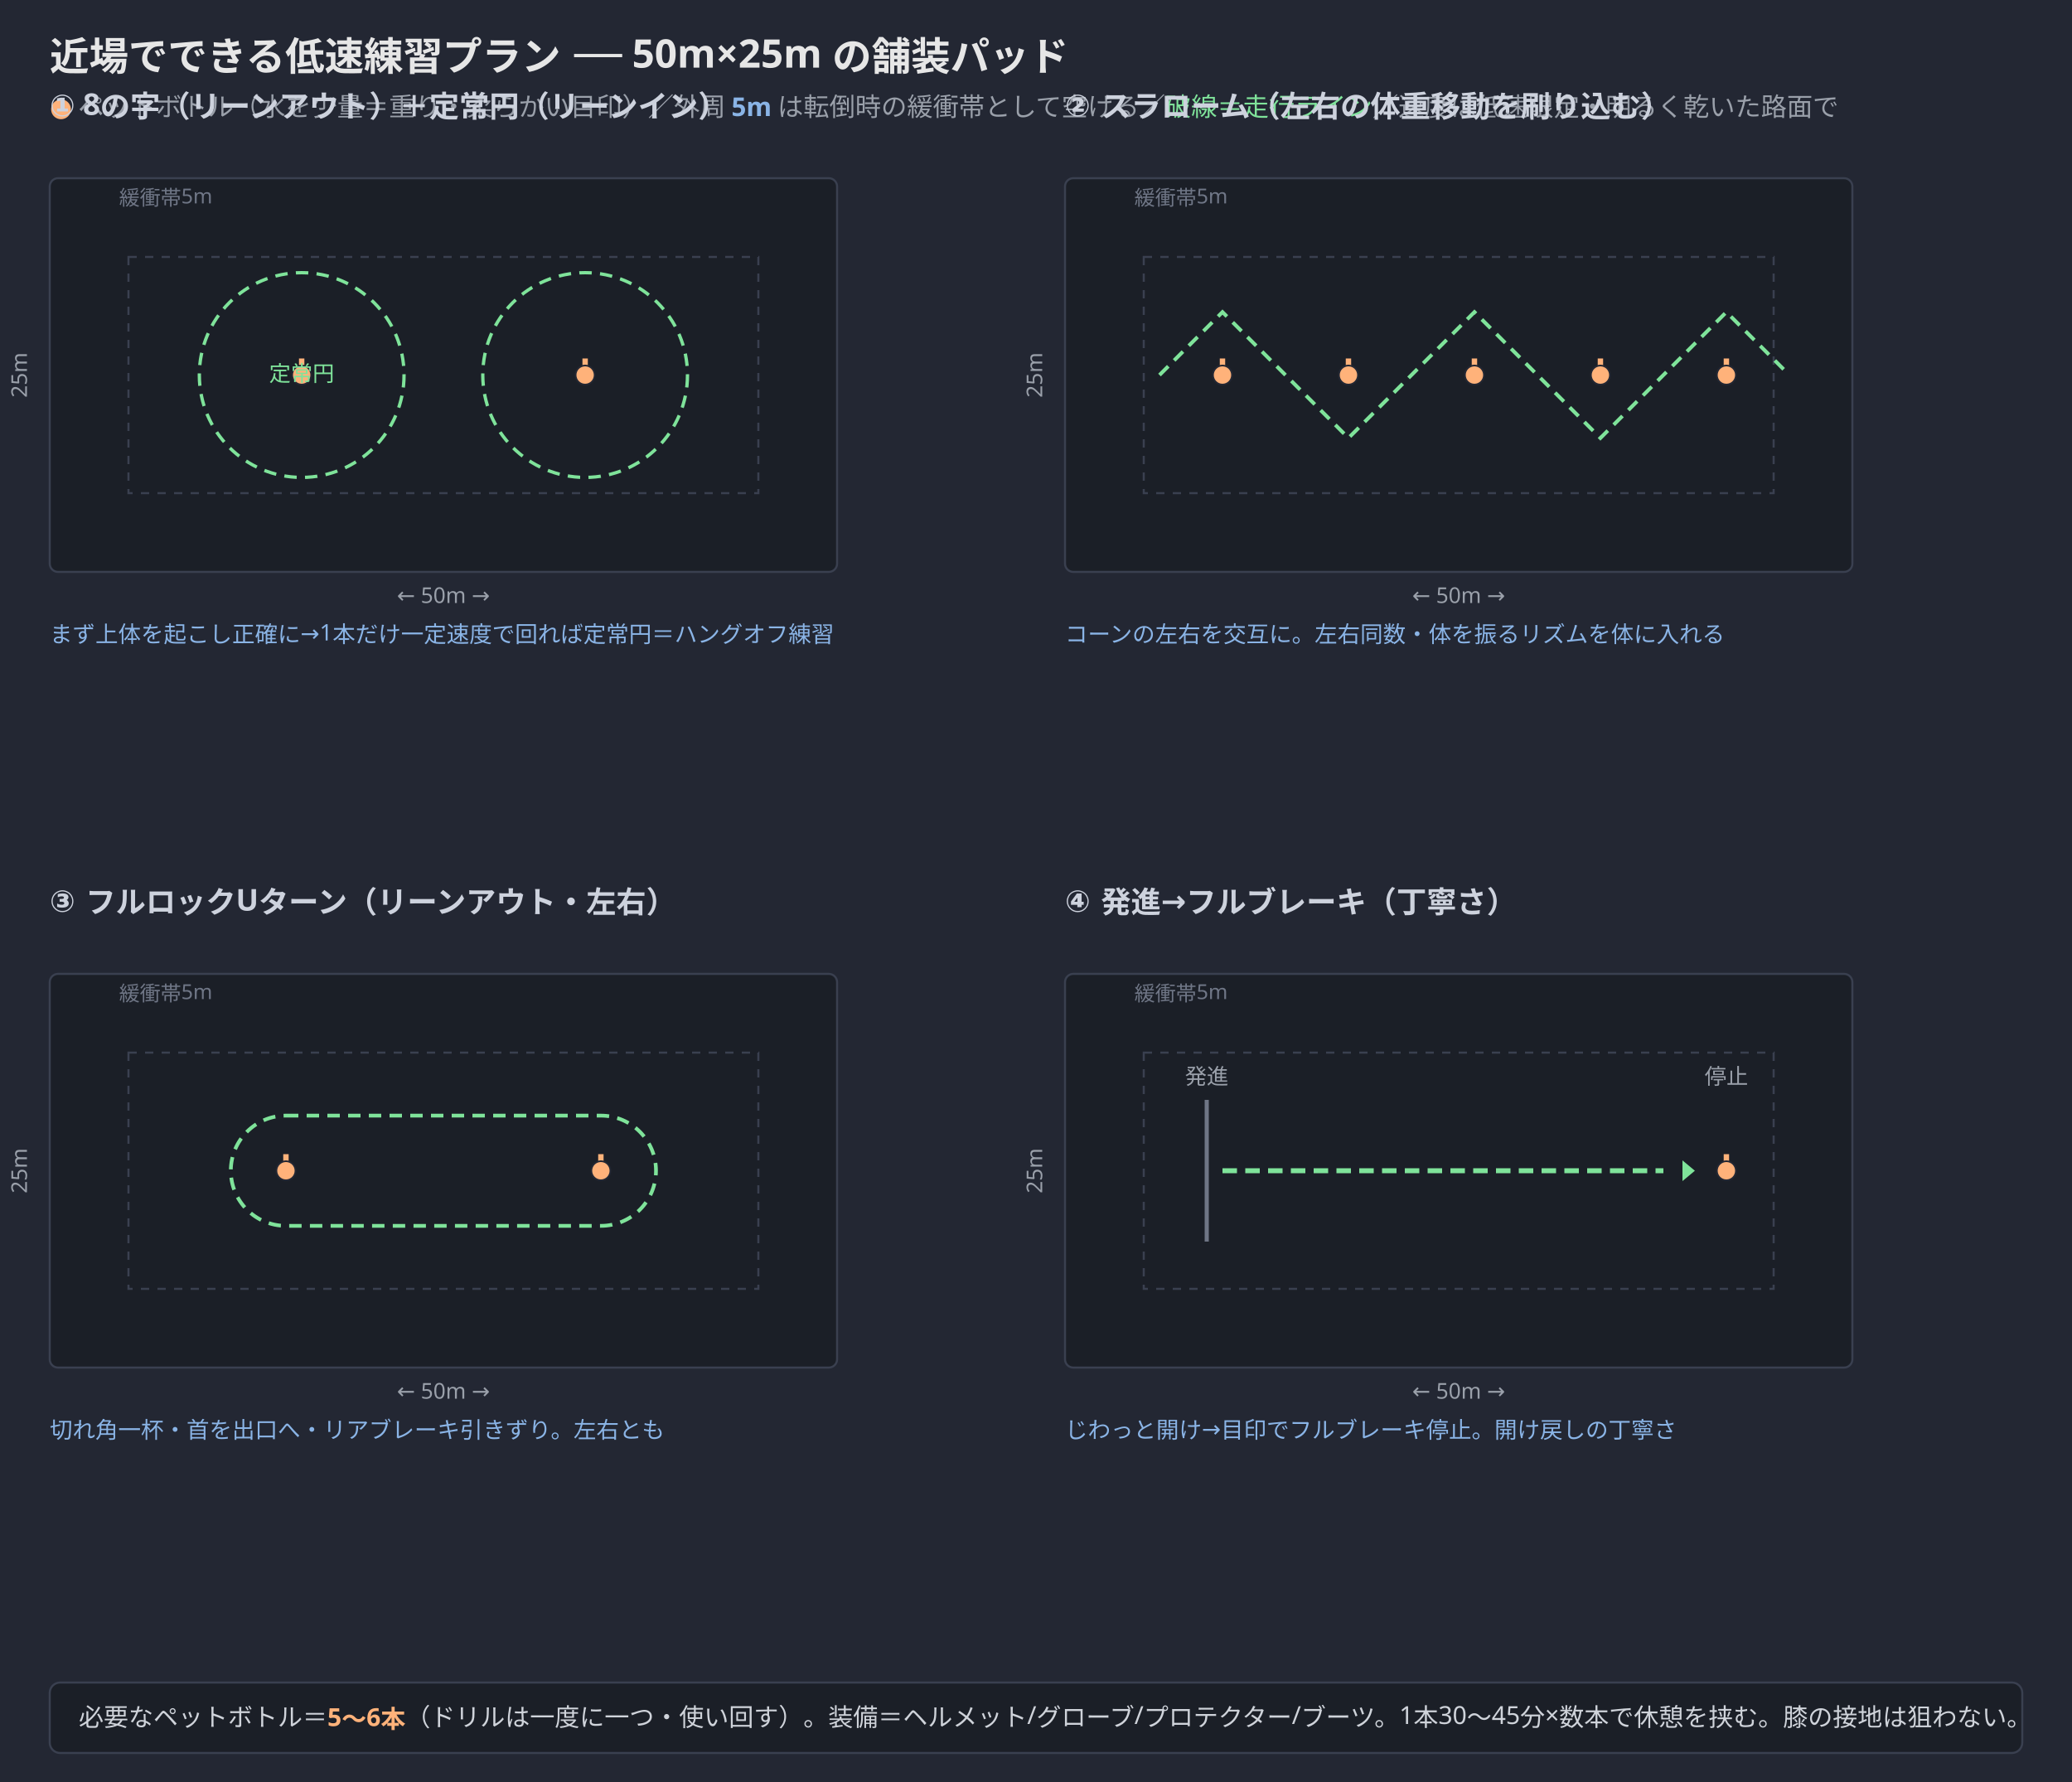
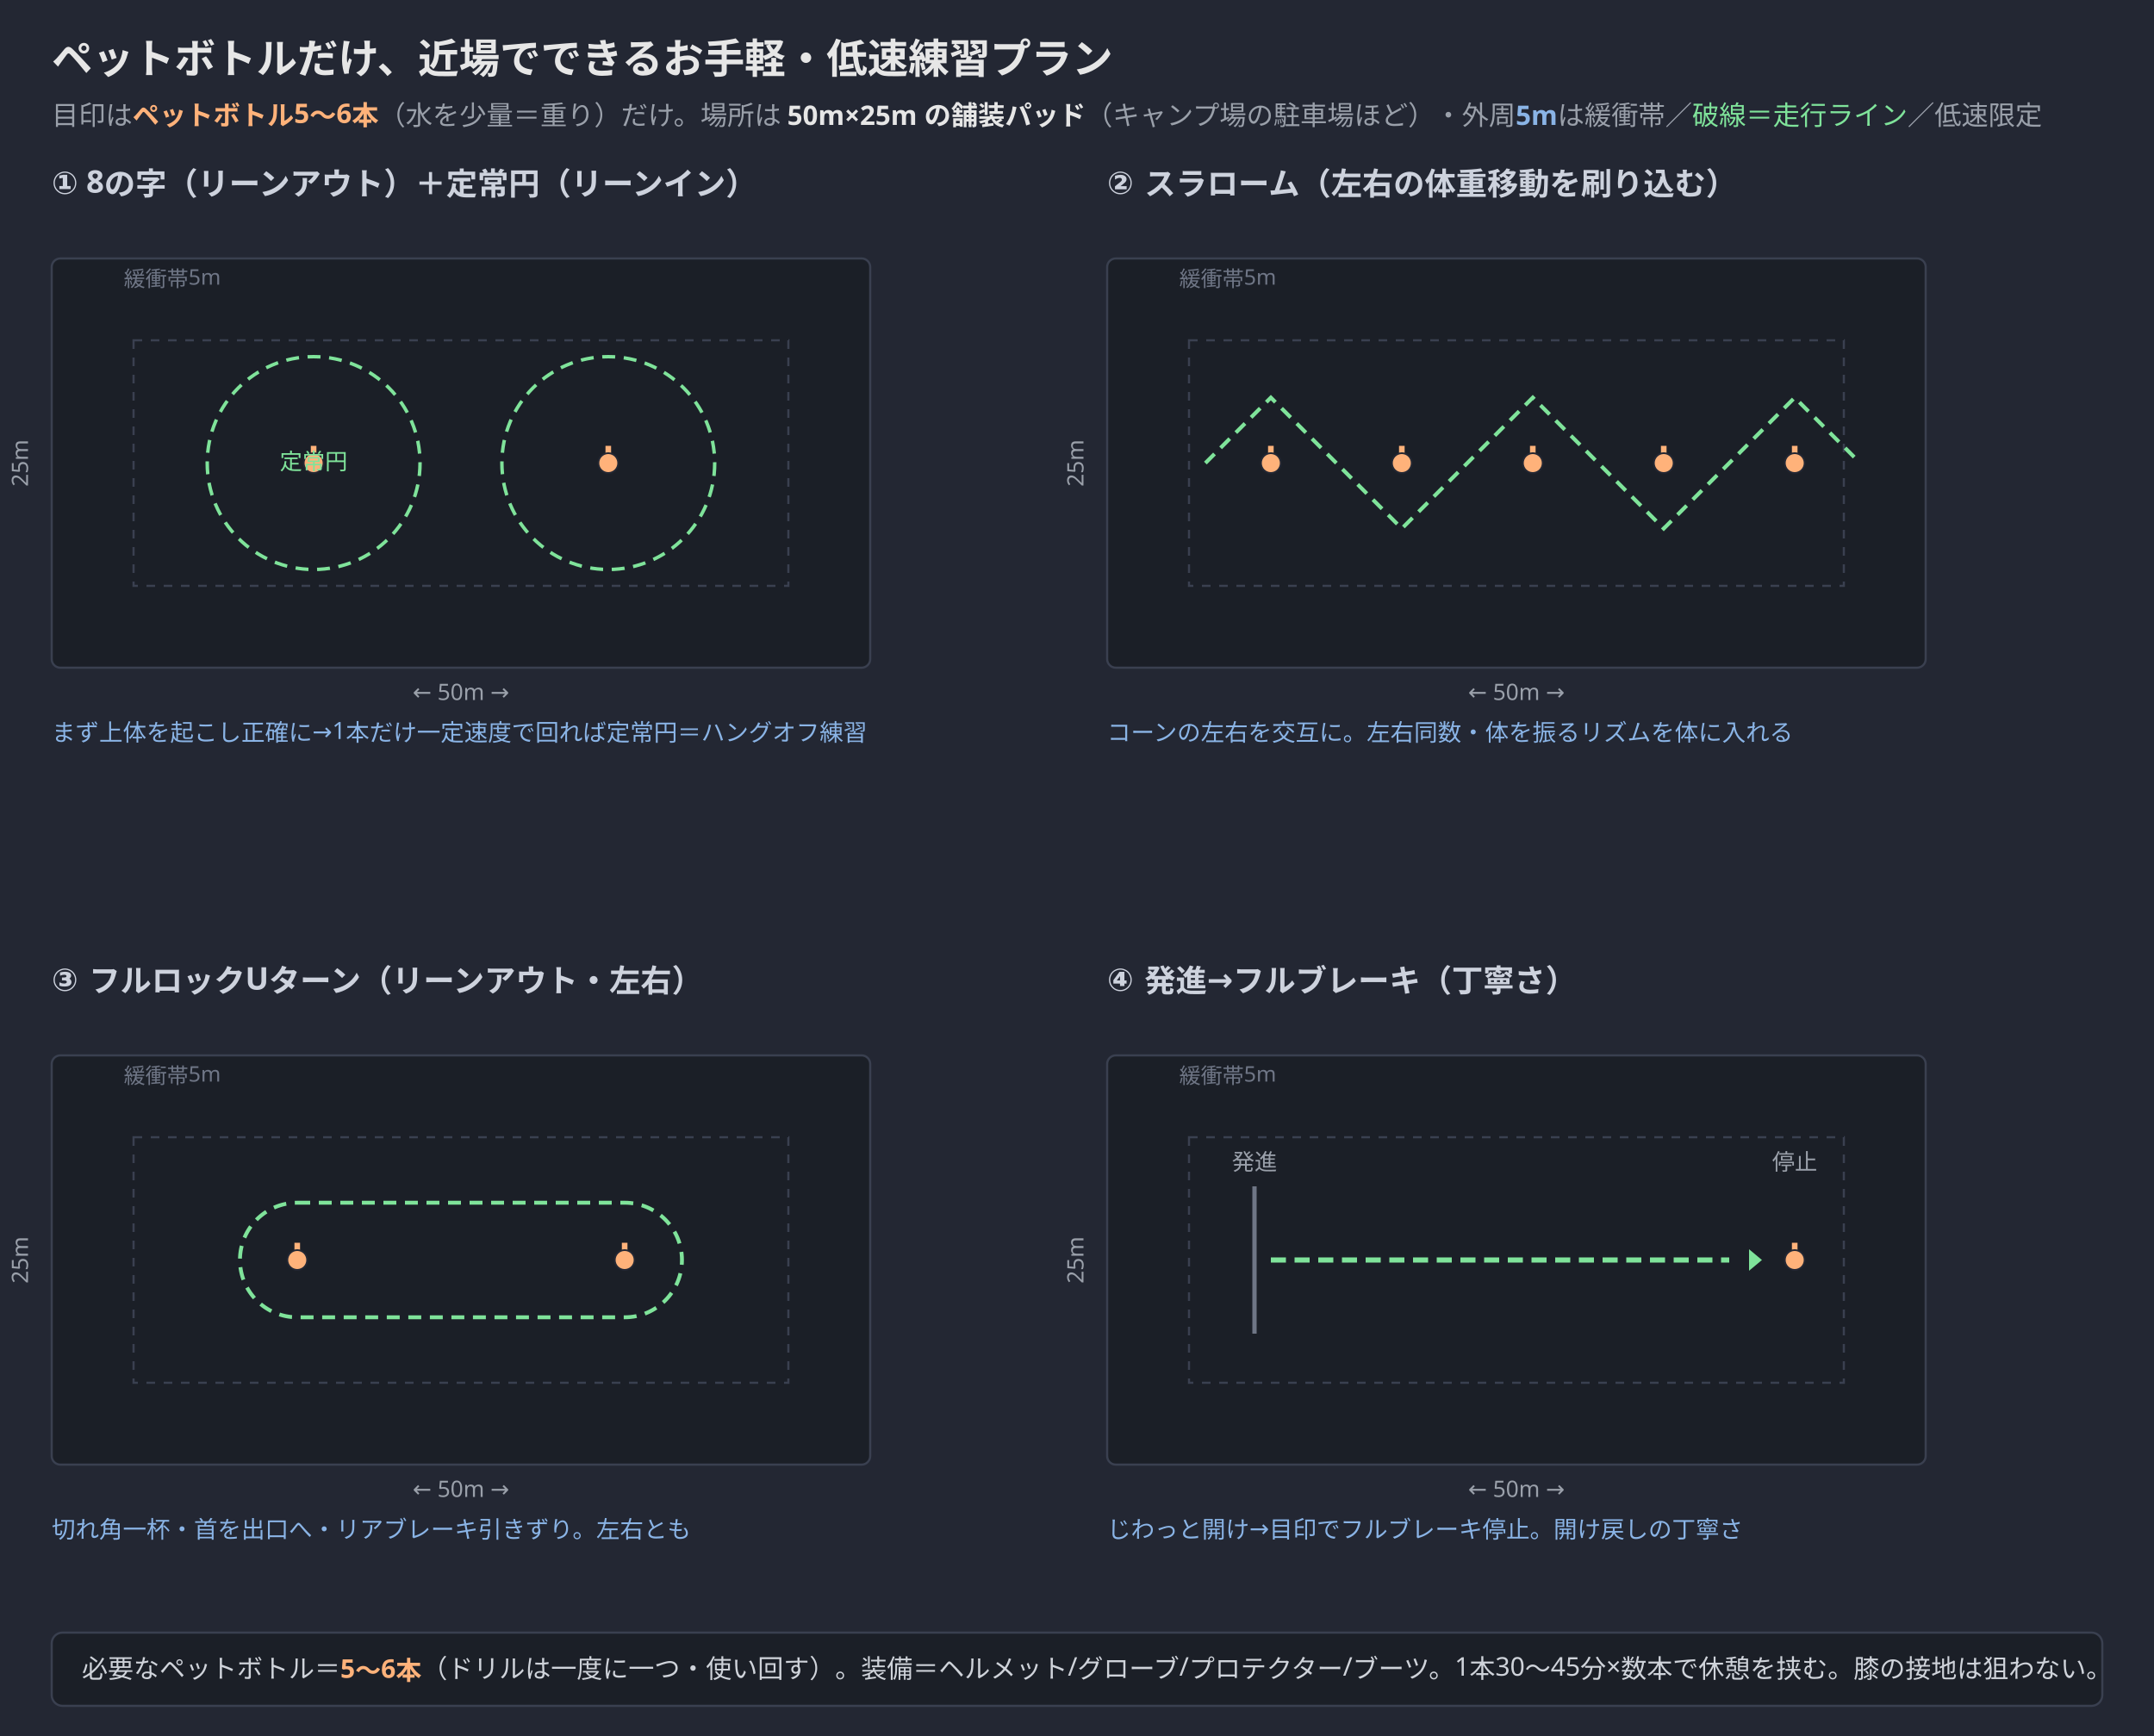
- <svg xmlns="http://www.w3.org/2000/svg" viewBox="0 0 1000 860" font-family="'Hiragino Sans','Noto Sans JP',sans-serif">
-   <rect width="1000" height="860" fill="#232733" />
-   <text x="24" y="34" fill="#e6e6e6" font-size="19" font-weight="700">近場でできる低速練習プラン ── 50m×25m の舗装パッド</text>
-   <text x="24" y="56" fill="#9aa0aa" font-size="12.5">
-     <tspan fill="#ffb27a" font-weight="700">●</tspan> ペットボトル（水を少量＝重り・柔らかい目印）／外周 <tspan fill="#8ab4e6" font-weight="700">5m</tspan> は転倒時の緩衝帯として空ける／<tspan fill="#7fe39a">破線＝走行ライン</tspan>／速度は低速限定・明るく乾いた路面で</text>
-   <text x="24" y="56" fill="#cdd2dd" font-size="14.5" font-weight="700">① 8の字（リーンアウト）＋定常円（リーンイン）</text>
-   <rect x="24" y="86" width="380" height="190" rx="4" fill="#1b1f27" stroke="#3a4050" />
-   <rect x="62.0" y="124.0" width="304.0" height="114.0" fill="none" stroke="#3a4050" stroke-dasharray="4 4" />
-   <text x="80.0" y="99" fill="#6f7686" font-size="10" text-anchor="middle">緩衝帯5m</text>
-   <text x="214.0" y="291" fill="#9aa0aa" font-size="10.5" text-anchor="middle">← 50m →</text>
-   <text x="13" y="181.0" fill="#9aa0aa" font-size="10.5" text-anchor="middle" transform="rotate(-90 13 181.0)">25m</text>
-   <text x="24" y="310" fill="#8ab4e6" font-size="11">まず上体を起こし正確に→1本だけ一定速度で回れば定常円＝ハングオフ練習</text>
-   <circle cx="145.6" cy="181.0" r="49.4" fill="none" stroke="#7fe39a" stroke-width="1.6" stroke-dasharray="6 4" />
-   <circle cx="282.4" cy="181.0" r="49.4" fill="none" stroke="#7fe39a" stroke-width="1.6" stroke-dasharray="6 4" />
-   <rect x="144.3" y="173.0" width="2.6" height="4" fill="#ffb27a" />
-   <circle cx="145.6" cy="181.0" r="4.6" fill="#ffb27a" stroke="#232733" stroke-width="0.8" />
-   <rect x="281.1" y="173.0" width="2.6" height="4" fill="#ffb27a" />
-   <circle cx="282.4" cy="181.0" r="4.6" fill="#ffb27a" stroke="#232733" stroke-width="0.8" />
-   <text x="145.6" y="184.0" fill="#7fe39a" font-size="10.5" text-anchor="middle">定常円</text>
-   <text x="514" y="56" fill="#cdd2dd" font-size="14.5" font-weight="700">② スラローム（左右の体重移動を刷り込む）</text>
-   <rect x="514" y="86" width="380" height="190" rx="4" fill="#1b1f27" stroke="#3a4050" />
-   <rect x="552.0" y="124.0" width="304.0" height="114.0" fill="none" stroke="#3a4050" stroke-dasharray="4 4" />
-   <text x="570.0" y="99" fill="#6f7686" font-size="10" text-anchor="middle">緩衝帯5m</text>
-   <text x="704.0" y="291" fill="#9aa0aa" font-size="10.5" text-anchor="middle">← 50m →</text>
-   <text x="503" y="181.0" fill="#9aa0aa" font-size="10.5" text-anchor="middle" transform="rotate(-90 503 181.0)">25m</text>
-   <text x="514" y="310" fill="#8ab4e6" font-size="11">コーンの左右を交互に。左右同数・体を振るリズムを体に入れる</text>
-   <rect x="588.7" y="173.0" width="2.6" height="4" fill="#ffb27a" />
-   <circle cx="590.0" cy="181.0" r="4.6" fill="#ffb27a" stroke="#232733" stroke-width="0.8" />
-   <rect x="649.5" y="173.0" width="2.6" height="4" fill="#ffb27a" />
-   <circle cx="650.8" cy="181.0" r="4.6" fill="#ffb27a" stroke="#232733" stroke-width="0.8" />
-   <rect x="710.3" y="173.0" width="2.6" height="4" fill="#ffb27a" />
-   <circle cx="711.6" cy="181.0" r="4.6" fill="#ffb27a" stroke="#232733" stroke-width="0.8" />
-   <rect x="771.1" y="173.0" width="2.6" height="4" fill="#ffb27a" />
-   <circle cx="772.4" cy="181.0" r="4.6" fill="#ffb27a" stroke="#232733" stroke-width="0.8" />
-   <rect x="831.9" y="173.0" width="2.6" height="4" fill="#ffb27a" />
-   <circle cx="833.2" cy="181.0" r="4.6" fill="#ffb27a" stroke="#232733" stroke-width="0.8" />
-   <polyline fill="none" stroke="#7fe39a" stroke-width="1.8" stroke-dasharray="6 4" points="559.6,181.0 590.0,150.6 620.4,181.0 650.8,211.4 681.2,181.0 711.6,150.6 742.0,181.0 772.4,211.4 802.8,181.0 833.2,150.6 863.6,181.0" />
-   <text x="24" y="440" fill="#cdd2dd" font-size="14.5" font-weight="700">③ フルロックUターン（リーンアウト・左右）</text>
-   <rect x="24" y="470" width="380" height="190" rx="4" fill="#1b1f27" stroke="#3a4050" />
-   <rect x="62.0" y="508.0" width="304.0" height="114.0" fill="none" stroke="#3a4050" stroke-dasharray="4 4" />
-   <text x="80.0" y="483" fill="#6f7686" font-size="10" text-anchor="middle">緩衝帯5m</text>
-   <text x="214.0" y="675" fill="#9aa0aa" font-size="10.5" text-anchor="middle">← 50m →</text>
-   <text x="13" y="565.0" fill="#9aa0aa" font-size="10.5" text-anchor="middle" transform="rotate(-90 13 565.0)">25m</text>
-   <text x="24" y="694" fill="#8ab4e6" font-size="11">切れ角一杯・首を出口へ・リアブレーキ引きずり。左右とも</text>
-   <rect x="136.7" y="557.0" width="2.6" height="4" fill="#ffb27a" />
-   <circle cx="138.0" cy="565.0" r="4.6" fill="#ffb27a" stroke="#232733" stroke-width="0.8" />
-   <rect x="288.7" y="557.0" width="2.6" height="4" fill="#ffb27a" />
-   <circle cx="290.0" cy="565.0" r="4.6" fill="#ffb27a" stroke="#232733" stroke-width="0.8" />
-   <path d="M 138.0 538.4 L 290.0 538.4 A 26.6 26.6 0 0 1 290.0 591.6 L 138.0 591.6 A 26.6 26.6 0 0 1 138.0 538.4 Z" fill="none" stroke="#7fe39a" stroke-width="1.8" stroke-dasharray="6 4" />
-   <text x="514" y="440" fill="#cdd2dd" font-size="14.5" font-weight="700">④ 発進→フルブレーキ（丁寧さ）</text>
-   <rect x="514" y="470" width="380" height="190" rx="4" fill="#1b1f27" stroke="#3a4050" />
-   <rect x="552.0" y="508.0" width="304.0" height="114.0" fill="none" stroke="#3a4050" stroke-dasharray="4 4" />
-   <text x="570.0" y="483" fill="#6f7686" font-size="10" text-anchor="middle">緩衝帯5m</text>
-   <text x="704.0" y="675" fill="#9aa0aa" font-size="10.5" text-anchor="middle">← 50m →</text>
-   <text x="503" y="565.0" fill="#9aa0aa" font-size="10.5" text-anchor="middle" transform="rotate(-90 503 565.0)">25m</text>
-   <text x="514" y="694" fill="#8ab4e6" font-size="11">じわっと開け→目印でフルブレーキ停止。開け戻しの丁寧さ</text>
-   <line x1="582.4" y1="530.8" x2="582.4" y2="599.2" stroke="#6f7686" stroke-width="2" />
-   <text x="582.4" y="523.2" fill="#9aa0aa" font-size="10.5" text-anchor="middle">発進</text>
-   <line x1="590.0" y1="565.0" x2="802.8" y2="565.0" stroke="#7fe39a" stroke-width="2.4" stroke-dasharray="7 4" />
-   <polygon points="812.0,560.0 818.0,565.0 812.0,570.0" fill="#7fe39a" />
-   <rect x="831.9" y="557.0" width="2.6" height="4" fill="#ffb27a" />
-   <circle cx="833.2" cy="565.0" r="4.6" fill="#ffb27a" stroke="#232733" stroke-width="0.8" />
-   <text x="833.2" y="523.2" fill="#9aa0aa" font-size="10.5" text-anchor="middle">停止</text>
-   <rect x="24" y="812" width="952" height="34" rx="5" fill="#1b1f27" stroke="#3a4050" />
-   <text x="38" y="833" fill="#cfd3da" font-size="12">必要なペットボトル＝<tspan fill="#ffb27a" font-weight="700">5〜6本</tspan>（ドリルは一度に一つ・使い回す）。装備＝ヘルメット/グローブ/プロテクター/ブーツ。1本30〜45分×数本で休憩を挟む。膝の接地は狙わない。</text>
+ <svg xmlns="http://www.w3.org/2000/svg" viewBox="0 0 1000 806" font-family="'Hiragino Sans','Noto Sans JP',sans-serif">
+   <rect width="1000" height="806" fill="#232733" />
+   <text x="24" y="34" fill="#e6e6e6" font-size="19" font-weight="700">ペットボトルだけ、近場でできるお手軽・低速練習プラン</text>
+   <text x="24" y="58" fill="#9aa0aa" font-size="12.5">目印は<tspan fill="#ffb27a" font-weight="700">ペットボトル5〜6本</tspan>（水を少量＝重り）だけ。場所は <tspan fill="#e6e6e6" font-weight="700">50m×25m の舗装パッド</tspan>（キャンプ場の駐車場ほど）・外周<tspan fill="#8ab4e6" font-weight="700">5m</tspan>は緩衝帯／<tspan fill="#7fe39a">破線＝走行ライン</tspan>／低速限定</text>
+   <text x="24" y="90" fill="#cdd2dd" font-size="14.5" font-weight="700">① 8の字（リーンアウト）＋定常円（リーンイン）</text>
+   <rect x="24" y="120" width="380" height="190" rx="4" fill="#1b1f27" stroke="#3a4050" />
+   <rect x="62.0" y="158.0" width="304.0" height="114.0" fill="none" stroke="#3a4050" stroke-dasharray="4 4" />
+   <text x="80.0" y="133" fill="#6f7686" font-size="10" text-anchor="middle">緩衝帯5m</text>
+   <text x="214.0" y="325" fill="#9aa0aa" font-size="10.5" text-anchor="middle">← 50m →</text>
+   <text x="13" y="215.0" fill="#9aa0aa" font-size="10.5" text-anchor="middle" transform="rotate(-90 13 215.0)">25m</text>
+   <text x="24" y="344" fill="#8ab4e6" font-size="11">まず上体を起こし正確に→1本だけ一定速度で回れば定常円＝ハングオフ練習</text>
+   <circle cx="145.6" cy="215.0" r="49.4" fill="none" stroke="#7fe39a" stroke-width="1.6" stroke-dasharray="6 4" />
+   <circle cx="282.4" cy="215.0" r="49.4" fill="none" stroke="#7fe39a" stroke-width="1.6" stroke-dasharray="6 4" />
+   <rect x="144.3" y="207.0" width="2.6" height="4" fill="#ffb27a" />
+   <circle cx="145.6" cy="215.0" r="4.6" fill="#ffb27a" stroke="#232733" stroke-width="0.8" />
+   <rect x="281.1" y="207.0" width="2.6" height="4" fill="#ffb27a" />
+   <circle cx="282.4" cy="215.0" r="4.6" fill="#ffb27a" stroke="#232733" stroke-width="0.8" />
+   <text x="145.6" y="218.0" fill="#7fe39a" font-size="10.5" text-anchor="middle">定常円</text>
+   <text x="514" y="90" fill="#cdd2dd" font-size="14.5" font-weight="700">② スラローム（左右の体重移動を刷り込む）</text>
+   <rect x="514" y="120" width="380" height="190" rx="4" fill="#1b1f27" stroke="#3a4050" />
+   <rect x="552.0" y="158.0" width="304.0" height="114.0" fill="none" stroke="#3a4050" stroke-dasharray="4 4" />
+   <text x="570.0" y="133" fill="#6f7686" font-size="10" text-anchor="middle">緩衝帯5m</text>
+   <text x="704.0" y="325" fill="#9aa0aa" font-size="10.5" text-anchor="middle">← 50m →</text>
+   <text x="503" y="215.0" fill="#9aa0aa" font-size="10.5" text-anchor="middle" transform="rotate(-90 503 215.0)">25m</text>
+   <text x="514" y="344" fill="#8ab4e6" font-size="11">コーンの左右を交互に。左右同数・体を振るリズムを体に入れる</text>
+   <rect x="588.7" y="207.0" width="2.6" height="4" fill="#ffb27a" />
+   <circle cx="590.0" cy="215.0" r="4.6" fill="#ffb27a" stroke="#232733" stroke-width="0.8" />
+   <rect x="649.5" y="207.0" width="2.6" height="4" fill="#ffb27a" />
+   <circle cx="650.8" cy="215.0" r="4.6" fill="#ffb27a" stroke="#232733" stroke-width="0.8" />
+   <rect x="710.3" y="207.0" width="2.6" height="4" fill="#ffb27a" />
+   <circle cx="711.6" cy="215.0" r="4.6" fill="#ffb27a" stroke="#232733" stroke-width="0.8" />
+   <rect x="771.1" y="207.0" width="2.6" height="4" fill="#ffb27a" />
+   <circle cx="772.4" cy="215.0" r="4.6" fill="#ffb27a" stroke="#232733" stroke-width="0.8" />
+   <rect x="831.9" y="207.0" width="2.6" height="4" fill="#ffb27a" />
+   <circle cx="833.2" cy="215.0" r="4.6" fill="#ffb27a" stroke="#232733" stroke-width="0.8" />
+   <polyline fill="none" stroke="#7fe39a" stroke-width="1.8" stroke-dasharray="6 4" points="559.6,215.0 590.0,184.6 620.4,215.0 650.8,245.4 681.2,215.0 711.6,184.6 742.0,215.0 772.4,245.4 802.8,215.0 833.2,184.6 863.6,215.0" />
+   <text x="24" y="460" fill="#cdd2dd" font-size="14.5" font-weight="700">③ フルロックUターン（リーンアウト・左右）</text>
+   <rect x="24" y="490" width="380" height="190" rx="4" fill="#1b1f27" stroke="#3a4050" />
+   <rect x="62.0" y="528.0" width="304.0" height="114.0" fill="none" stroke="#3a4050" stroke-dasharray="4 4" />
+   <text x="80.0" y="503" fill="#6f7686" font-size="10" text-anchor="middle">緩衝帯5m</text>
+   <text x="214.0" y="695" fill="#9aa0aa" font-size="10.5" text-anchor="middle">← 50m →</text>
+   <text x="13" y="585.0" fill="#9aa0aa" font-size="10.5" text-anchor="middle" transform="rotate(-90 13 585.0)">25m</text>
+   <text x="24" y="714" fill="#8ab4e6" font-size="11">切れ角一杯・首を出口へ・リアブレーキ引きずり。左右とも</text>
+   <rect x="136.7" y="577.0" width="2.6" height="4" fill="#ffb27a" />
+   <circle cx="138.0" cy="585.0" r="4.6" fill="#ffb27a" stroke="#232733" stroke-width="0.8" />
+   <rect x="288.7" y="577.0" width="2.6" height="4" fill="#ffb27a" />
+   <circle cx="290.0" cy="585.0" r="4.6" fill="#ffb27a" stroke="#232733" stroke-width="0.8" />
+   <path d="M 138.0 558.4 L 290.0 558.4 A 26.6 26.6 0 0 1 290.0 611.6 L 138.0 611.6 A 26.6 26.6 0 0 1 138.0 558.4 Z" fill="none" stroke="#7fe39a" stroke-width="1.8" stroke-dasharray="6 4" />
+   <text x="514" y="460" fill="#cdd2dd" font-size="14.5" font-weight="700">④ 発進→フルブレーキ（丁寧さ）</text>
+   <rect x="514" y="490" width="380" height="190" rx="4" fill="#1b1f27" stroke="#3a4050" />
+   <rect x="552.0" y="528.0" width="304.0" height="114.0" fill="none" stroke="#3a4050" stroke-dasharray="4 4" />
+   <text x="570.0" y="503" fill="#6f7686" font-size="10" text-anchor="middle">緩衝帯5m</text>
+   <text x="704.0" y="695" fill="#9aa0aa" font-size="10.5" text-anchor="middle">← 50m →</text>
+   <text x="503" y="585.0" fill="#9aa0aa" font-size="10.5" text-anchor="middle" transform="rotate(-90 503 585.0)">25m</text>
+   <text x="514" y="714" fill="#8ab4e6" font-size="11">じわっと開け→目印でフルブレーキ停止。開け戻しの丁寧さ</text>
+   <line x1="582.4" y1="550.8" x2="582.4" y2="619.2" stroke="#6f7686" stroke-width="2" />
+   <text x="582.4" y="543.2" fill="#9aa0aa" font-size="10.5" text-anchor="middle">発進</text>
+   <line x1="590.0" y1="585.0" x2="802.8" y2="585.0" stroke="#7fe39a" stroke-width="2.4" stroke-dasharray="7 4" />
+   <polygon points="812.0,580.0 818.0,585.0 812.0,590.0" fill="#7fe39a" />
+   <rect x="831.9" y="577.0" width="2.6" height="4" fill="#ffb27a" />
+   <circle cx="833.2" cy="585.0" r="4.6" fill="#ffb27a" stroke="#232733" stroke-width="0.8" />
+   <text x="833.2" y="543.2" fill="#9aa0aa" font-size="10.5" text-anchor="middle">停止</text>
+   <rect x="24" y="758" width="952" height="34" rx="5" fill="#1b1f27" stroke="#3a4050" />
+   <text x="38" y="779" fill="#cfd3da" font-size="12">必要なペットボトル＝<tspan fill="#ffb27a" font-weight="700">5〜6本</tspan>（ドリルは一度に一つ・使い回す）。装備＝ヘルメット/グローブ/プロテクター/ブーツ。1本30〜45分×数本で休憩を挟む。膝の接地は狙わない。</text>
</svg>
